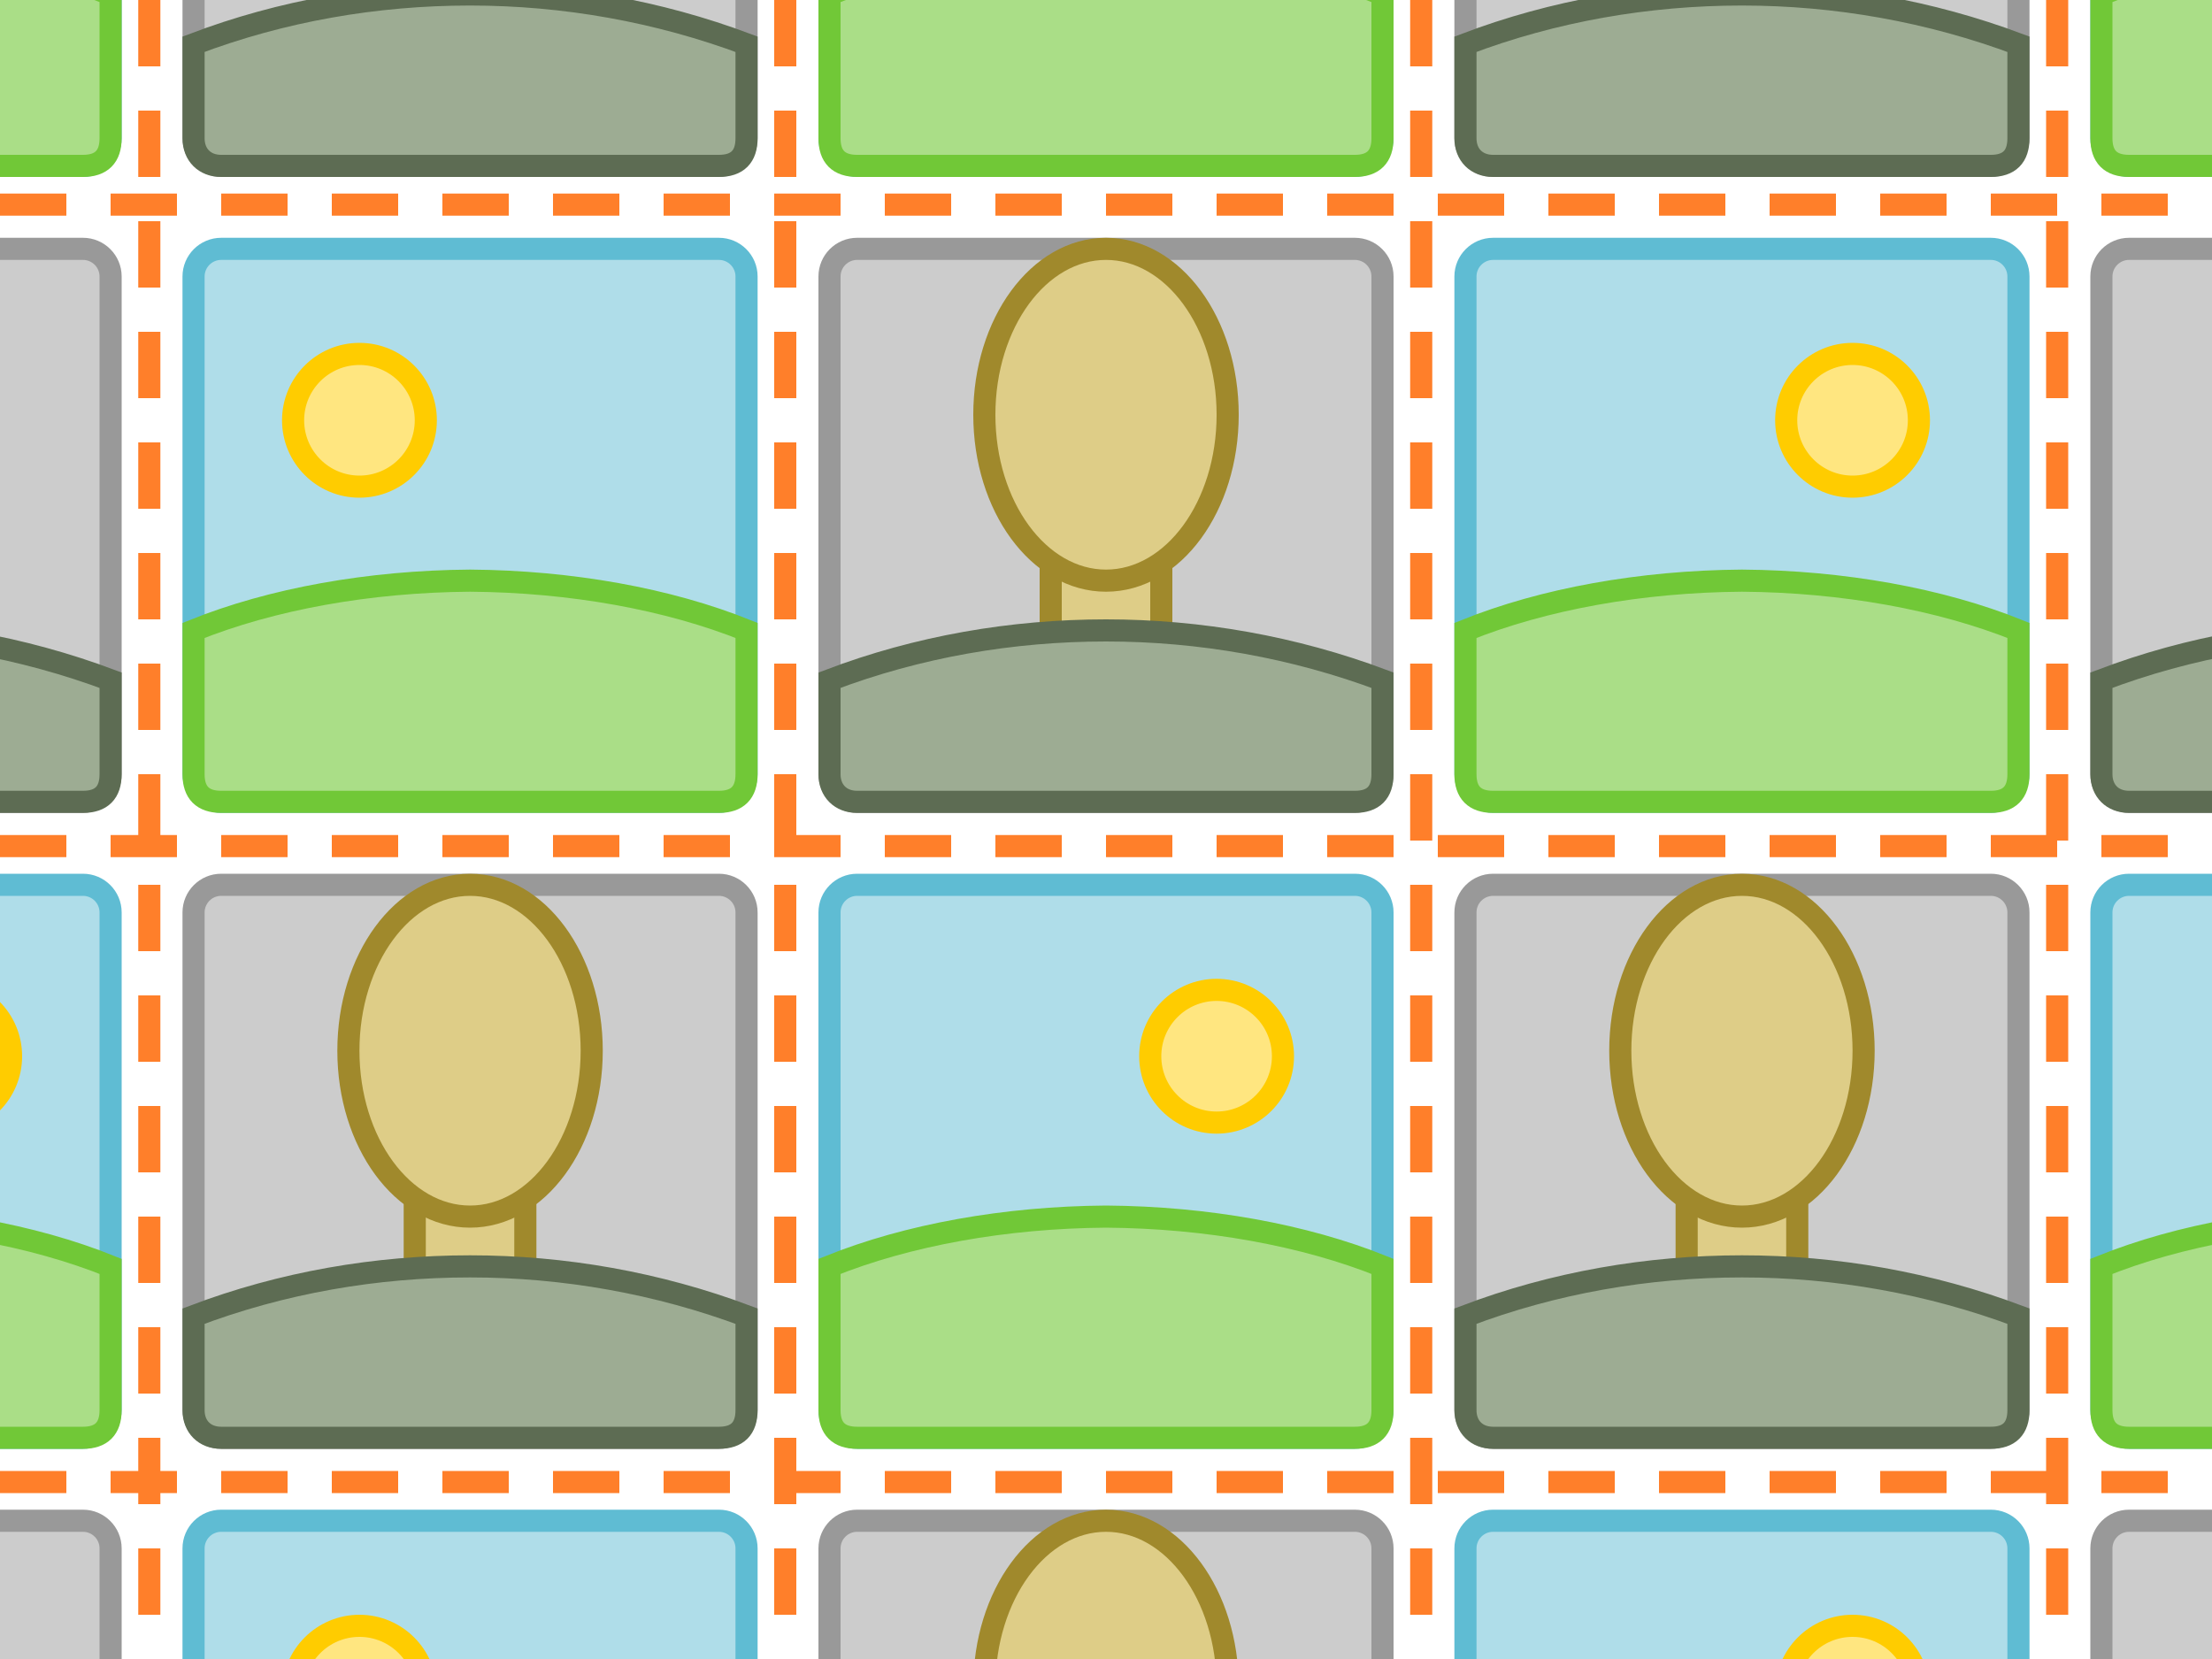
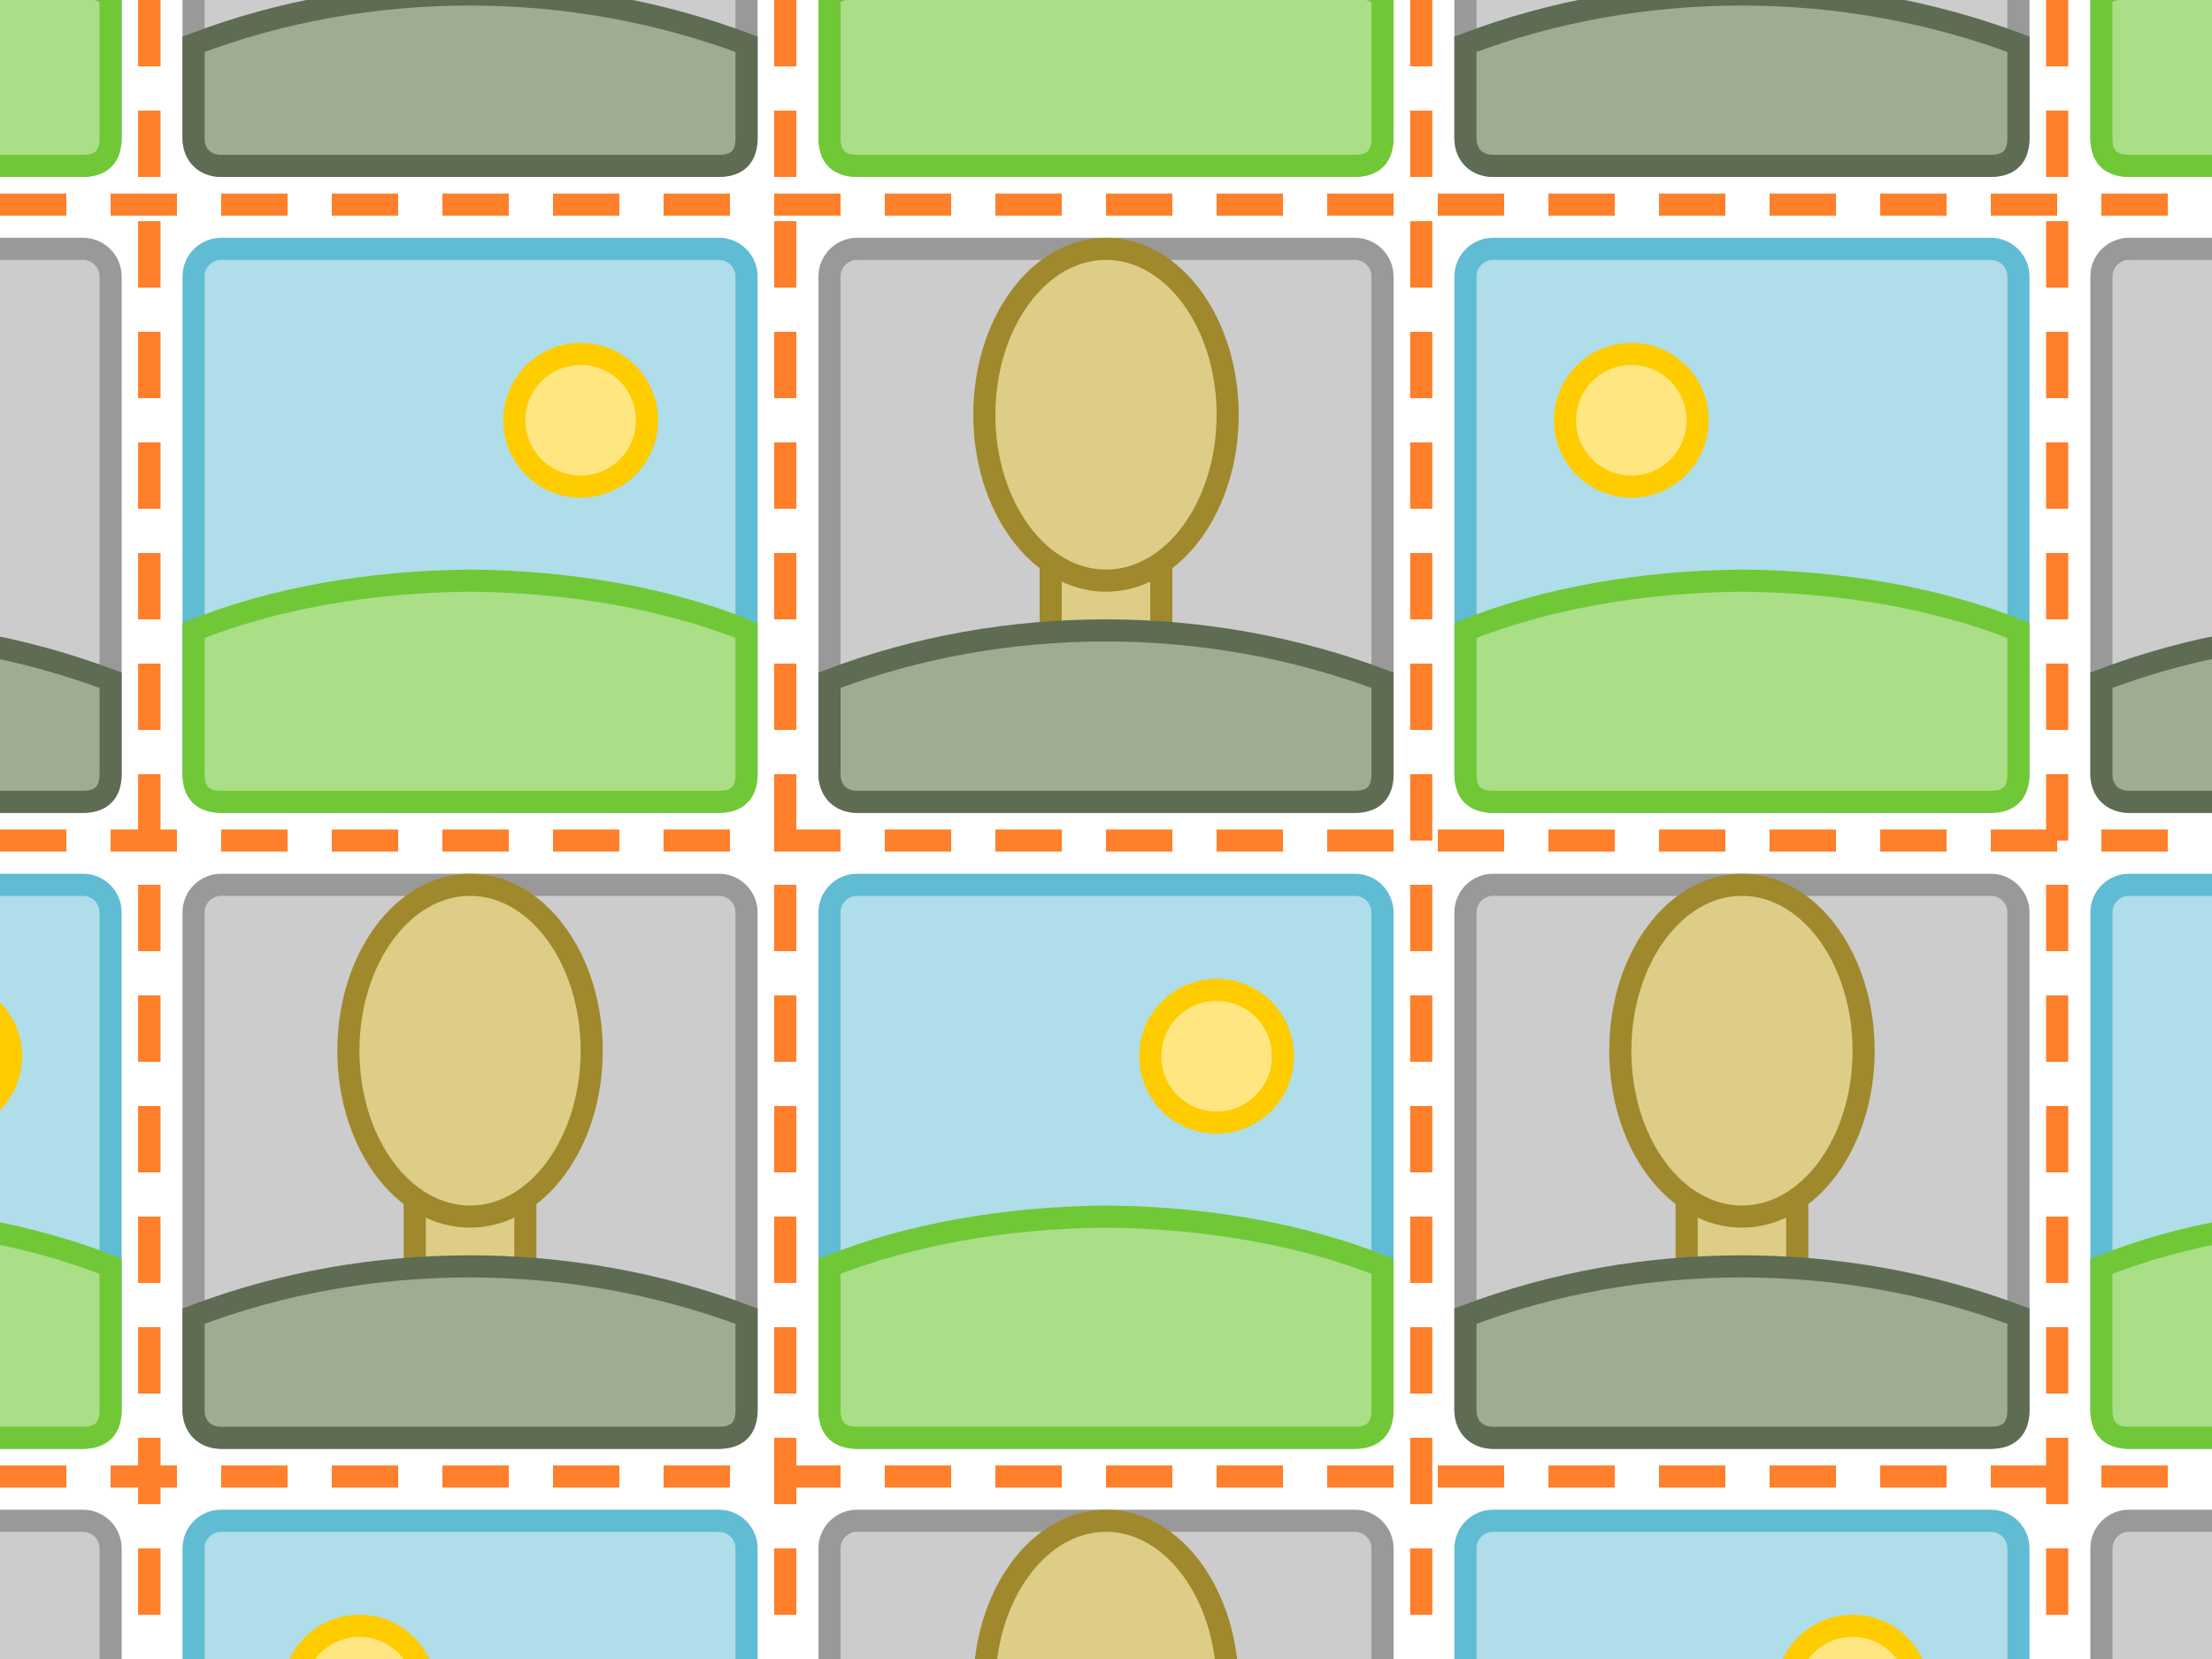
<svg xmlns="http://www.w3.org/2000/svg" xmlns:xlink="http://www.w3.org/1999/xlink" width="400" height="300" version="1.1" id="svg15">
  <defs id="defs15" />
  <g id="a" stroke-width="4" transform="translate(130 9)">
    <rect width="100" height="100" x="20" y="36" fill="#ccc" stroke="#999" rx="5" ry="5" id="rect1" />
    <g fill="#decd87" stroke="#a0892c" id="g2">
      <rect width="20" height="25" x="60" y="87" rx="0" ry="0" id="rect2" />
      <ellipse cx="70" cy="66" rx="22" ry="30" id="ellipse2" />
    </g>
    <path fill="#9dac93" stroke="#5d6c53" d="m 70,105 c -17,0 -34.034,2.932 -50,9 v 17 c 0,3 2,5 5,5 h 90 c 3.333,0 5,-1.667 5,-5 v -17 c -16,-6 -33,-9 -50,-9 z" id="path2" />
  </g>
  <g id="b" stroke-width="4" transform="translate(12 124)">
    <rect width="100" height="100" x="138" y="36" fill="#afdde9" stroke="#5fbcd3" rx="5" ry="5" id="rect3" />
    <circle cx="208" cy="67" r="12" fill="#ffe680" stroke="#fc0" id="circle3" />
    <path fill="#aade87" stroke="#71c837" d="M188 96a81 40 0 0 0-50 9v26q0 5 5 5h90q5 0 5-5v-26a81 40 0 0 0-50-9z" id="path3" />
  </g>
-   <use xlink:href="#a" id="c" x="0" y="0" transform="translate(115 115)" />
-   <use xlink:href="#b" id="d" x="0" y="0" transform="translate(115 -115)" />
-   <use xlink:href="#a" id="e" x="0" y="0" transform="translate(-230)" />
-   <use xlink:href="#b" id="g" x="0" y="0" transform="translate(-230)" />
-   <use xlink:href="#c" id="h" x="0" y="0" transform="translate(-230)" />
-   <use xlink:href="#d" id="f" x="0" y="0" transform="matrix(-1,0,0,1,400,0)" />
-   <use xlink:href="#a" id="i" x="0" y="0" transform="translate(0 230)" />
-   <use xlink:href="#d" transform="translate(0 230)" id="use3" />
-   <use xlink:href="#e" transform="translate(0 230)" id="use4" />
-   <use xlink:href="#f" transform="translate(0 230)" id="use5" />
-   <use xlink:href="#b" id="j" x="0" y="0" transform="translate(0 -230)" />
-   <use xlink:href="#c" transform="translate(0 -230)" id="use6" />
-   <use xlink:href="#g" transform="translate(0 -230)" id="use7" />
-   <use xlink:href="#h" transform="translate(0 -230)" id="use8" />
-   <use xlink:href="#a" transform="translate(230)" id="use9" />
-   <use xlink:href="#b" transform="translate(230)" id="use10" />
-   <use xlink:href="#i" transform="translate(230)" id="use11" />
-   <use xlink:href="#j" transform="translate(230)" id="use12" />
  <g id="g15" style="display:inline">
-     <path id="k" fill="none" stroke="#ff7f2a" stroke-dasharray="12, 8" stroke-dashoffset="0" stroke-width="4" d="M 0,37 H 400" />
-     <use xlink:href="#k" id="l" x="0" y="0" transform="translate(0,116)" />
-     <use xlink:href="#l" transform="translate(0,115)" id="use13" />
-     <path id="m" fill="none" stroke="#ff7f2a" stroke-dasharray="12, 8" stroke-dashoffset="0" stroke-width="4" d="M 27,0 V 300" />
-     <use xlink:href="#m" id="n" x="0" y="0" transform="translate(115)" />
-     <use xlink:href="#n" transform="translate(115)" id="use14" />
-     <use xlink:href="#m" transform="translate(345)" id="use15" />
+     <path id="k" stroke="#ff7f2a" stroke-dasharray="12, 8" stroke-width="4" d="M 0,37 H 400" />
+     <path id="m" stroke="#ff7f2a" stroke-dasharray="12, 8" stroke-width="4" d="M 27,0 V 300" />
+     <use x="0" y="0" xlink:href="#m" id="use1" transform="translate(115)" />
+     <use x="0" y="0" xlink:href="#m" id="use2" />
+     <use x="0" y="0" xlink:href="#use2" id="use13" transform="translate(230)" />
+     <use x="0" y="0" xlink:href="#use2" id="use14" transform="translate(345)" />
+     <use x="0" y="0" xlink:href="#k" id="use15" transform="translate(0,115)" />
+     <use x="0" y="0" xlink:href="#k" id="use16" transform="translate(0,230)" />
  </g>
+   <use x="0" y="0" xlink:href="#a" id="use17" transform="translate(115,115)" />
+   <use x="0" y="0" xlink:href="#b" id="use18" transform="matrix(-1,0,0,1,515,-115)" />
+   <use x="0" y="0" xlink:href="#a" id="use19" transform="translate(-115,115)" />
+   <use x="0" y="0" xlink:href="#b" id="use20" transform="translate(-115,-115)" />
+   <use x="0" y="0" xlink:href="#b" id="use21" transform="translate(0,-230)" />
+   <use x="0" y="0" xlink:href="#a" id="use22" transform="translate(115,-115)" />
+   <use x="0" y="0" xlink:href="#a" id="use23" transform="translate(-115,-115)" />
+   <use x="0" y="0" xlink:href="#a" id="use24" transform="translate(0,230)" />
+   <use x="0" y="0" xlink:href="#b" id="use25" transform="translate(115,115)" />
+   <use x="0" y="0" xlink:href="#a" id="use27" transform="translate(230)" />
+   <use x="0" y="0" xlink:href="#b" id="use28" transform="translate(230)" />
+   <use x="0" y="0" xlink:href="#a" id="use29" transform="translate(230,230)" />
+   <use x="0" y="0" xlink:href="#b" id="use30" transform="translate(230,-230)" />
+   <use x="0" y="0" xlink:href="#b" id="use31" transform="translate(-230)" />
+   <use x="0" y="0" xlink:href="#a" id="use32" transform="translate(-230)" />
+   <use x="0" y="0" xlink:href="#b" id="use33" transform="translate(-230,-230)" />
+   <use x="0" y="0" xlink:href="#a" id="use34" transform="translate(-230,230)" />
+   <use x="0" y="0" xlink:href="#use18" id="use35" transform="translate(-230,230)" />
</svg>
